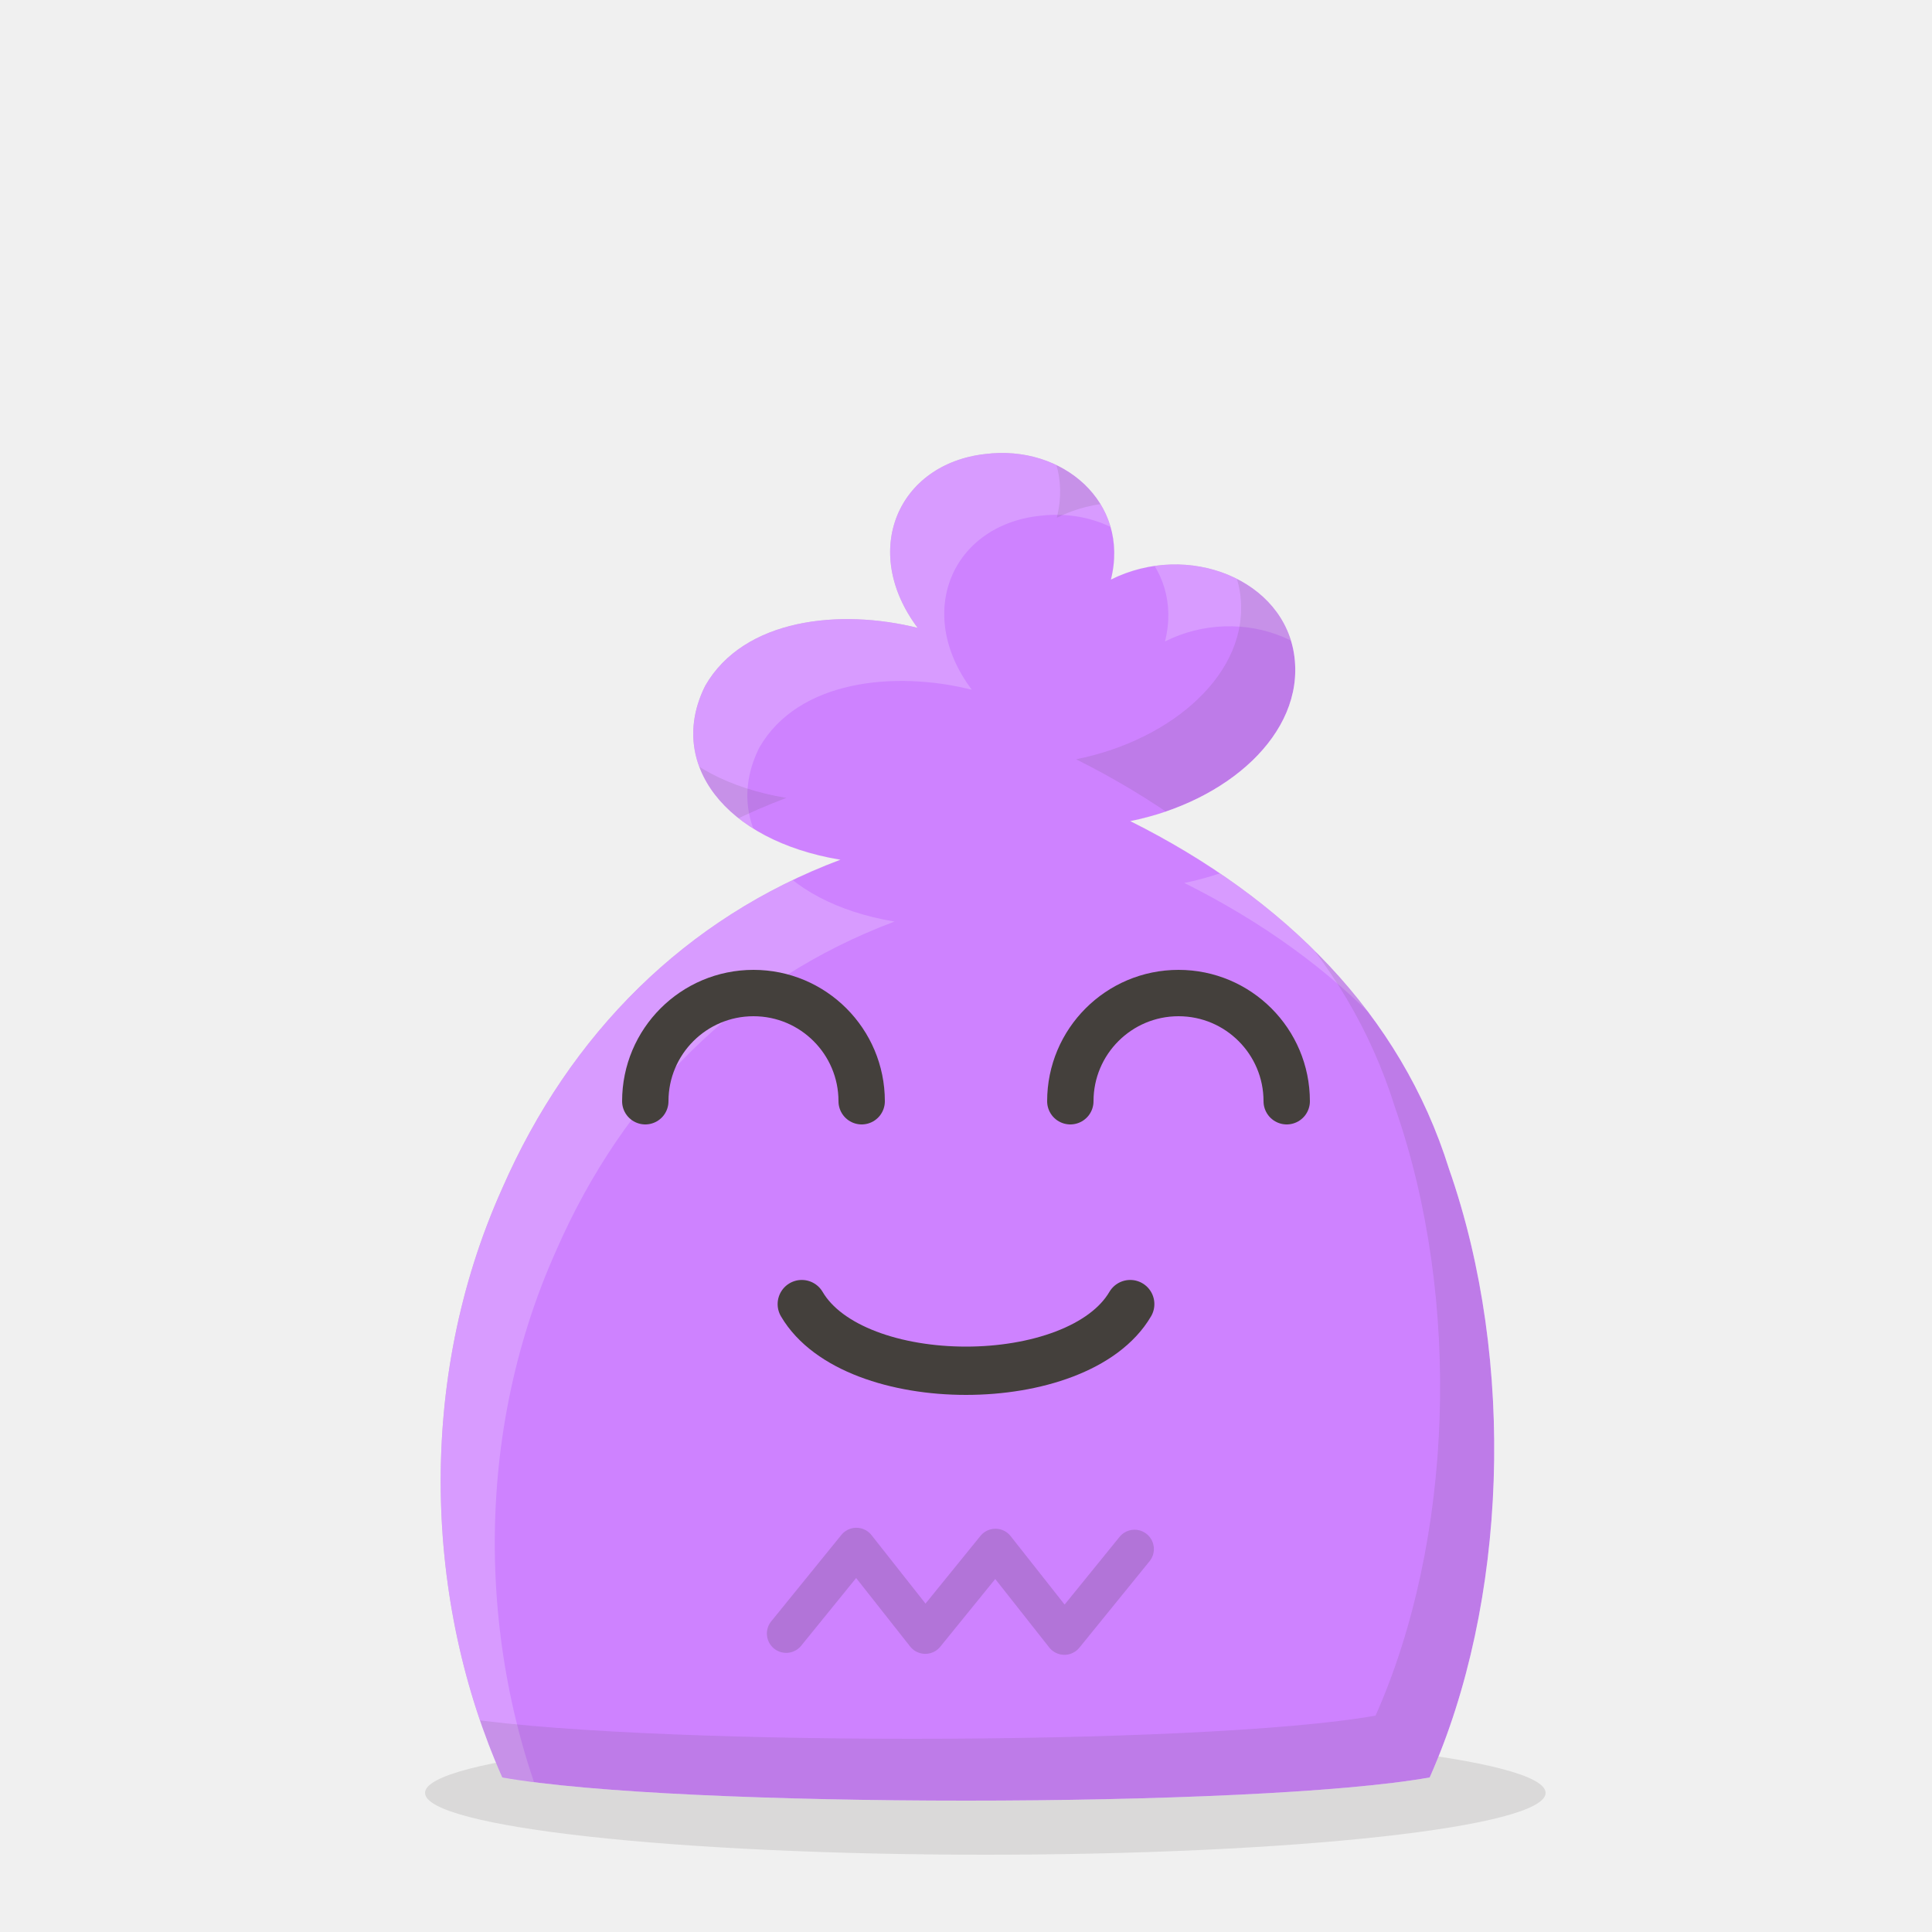
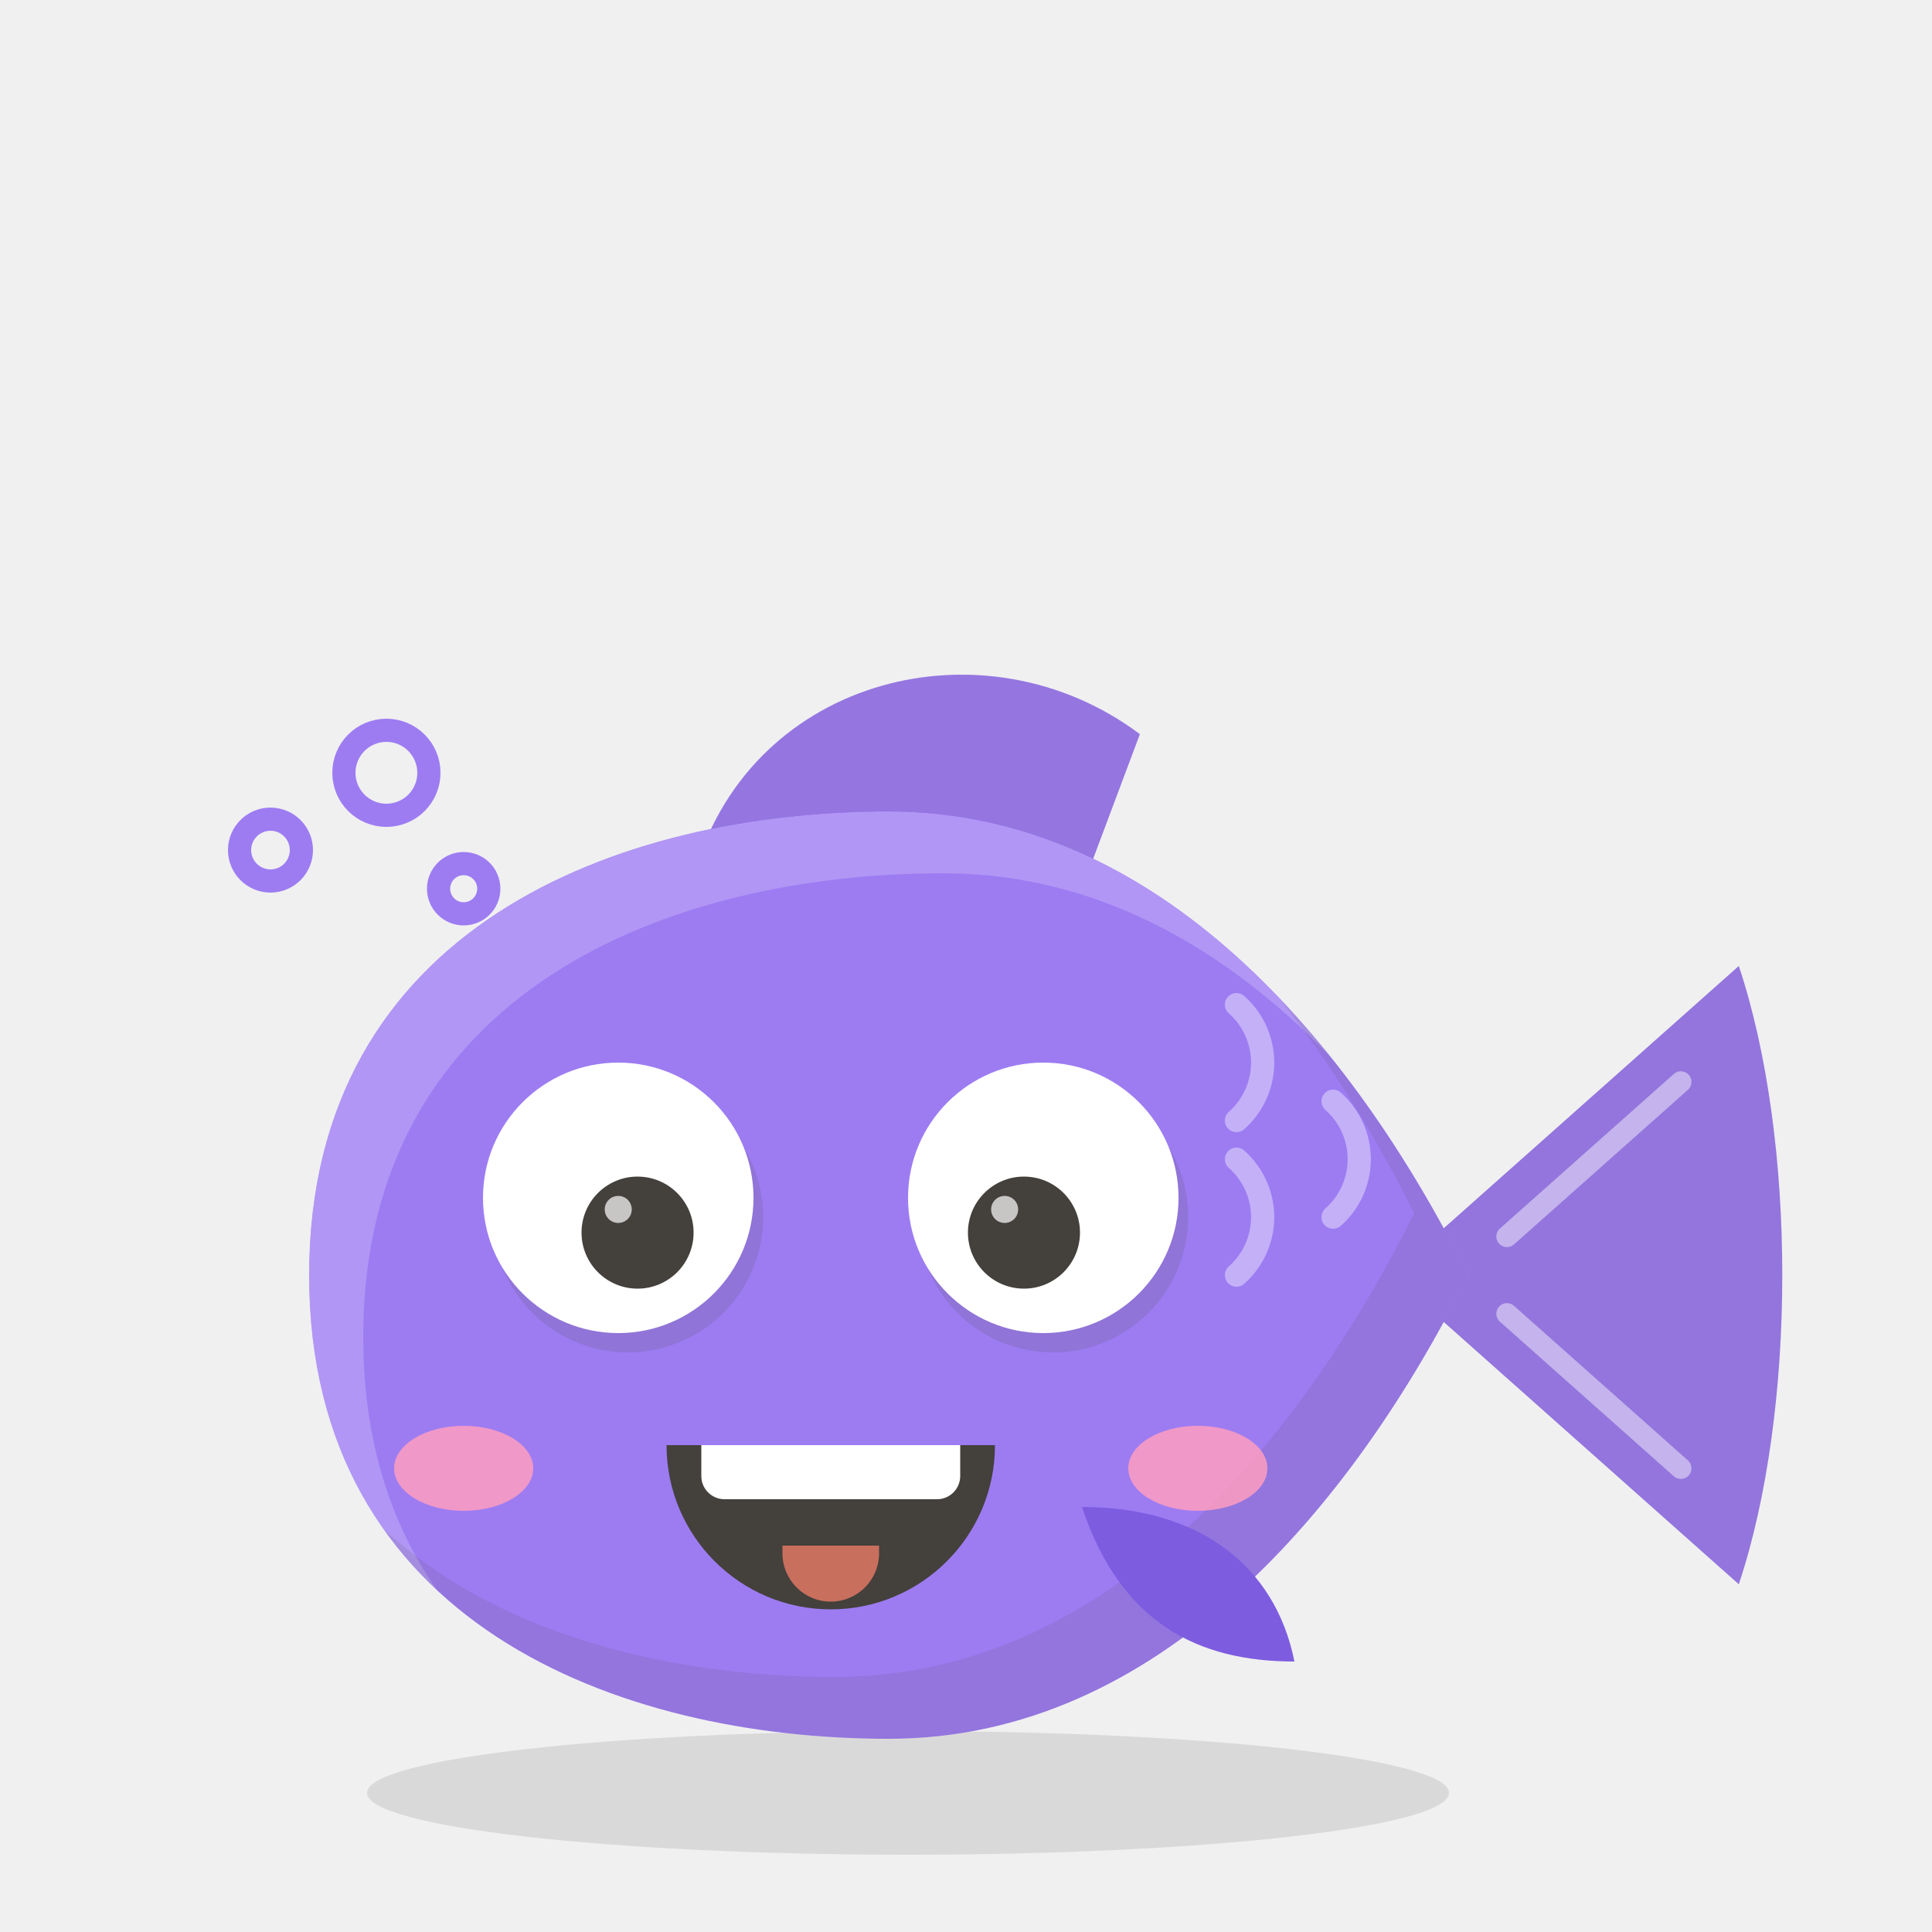
- <svg xmlns="http://www.w3.org/2000/svg" viewBox="0 0 100 100" fill="none" shape-rendering="auto" aria-hidden="true">
+ <svg xmlns="http://www.w3.org/2000/svg" viewBox="0 0 100 100" fill="none" aria-hidden="true">
+   <style>
+     .p-hop{transform-box:fill-box;transform-origin:50% 100%;animation:p-hop 1.2s cubic-bezier(.3,0,.4,1) infinite}
+     .p-shadow{transform-box:fill-box;transform-origin:50% 50%;animation:p-shadow 1.2s cubic-bezier(.3,0,.4,1) infinite}
+     .p-eye{transform-box:fill-box;transform-origin:50% 50%;animation:p-blink 3.6s infinite}
+     .p-mouth{transform-box:fill-box;transform-origin:50% 0;animation:p-grin 1.2s ease-in-out infinite}
+     .p-tail{transform-box:view-box;transform-origin:74px 66px;animation:p-wag .6s ease-in-out infinite}
+     .p-fin{transform-box:fill-box;transform-origin:0 0;animation:p-flap .6s ease-in-out infinite}
+     .p-bub{transform-box:fill-box;animation:p-bub 2.4s ease-out infinite}
+     .p-bub:nth-of-type(2){animation-delay:-.8s}
+     .p-bub:nth-of-type(3){animation-delay:-1.6s}
+     @keyframes p-hop{0%,100%{transform:translateY(0) scale(1.05,.94)}15%{transform:translateY(0) scale(.96,1.05)}45%{transform:translateY(-7px) rotate(-3deg)}70%{transform:translateY(0) scale(1.03,.96) rotate(2deg)}}
+     @keyframes p-shadow{0%,100%,70%{transform:scale(1)}45%{transform:scale(.72);opacity:.6}}
+     @keyframes p-blink{0%,46%,50%,100%{transform:scaleY(1)}48%{transform:scaleY(.1)}}
+     @keyframes p-grin{0%,100%{transform:scaleY(1)}45%{transform:scaleY(1.2)}}
+     @keyframes p-wag{0%,100%{transform:rotate(-14deg)}50%{transform:rotate(14deg)}}
+     @keyframes p-flap{0%,100%{transform:rotate(0)}50%{transform:rotate(25deg)}}
+     @keyframes p-bub{0%{transform:translateY(0);opacity:0}15%{opacity:.9}100%{transform:translateY(-22px);opacity:0}}
+     @media (prefers-reduced-motion:reduce){*{animation:none!important}}
+   </style>
  <defs>
-     <clipPath id="dbclb-dollop">
-       <path d="M26 92c-4-9-4.5-20.5 0-30.5 3.5-8 9.5-14 17.5-17-6-1-9-5-7-9 2-3.5 7-4 11-3-3-4-1-8.5 3.5-9 4-.5 7.5 2.5 6.5 6.5 4-2 9 0 9.5 4s-3.5 7.5-8.5 8.5c8 4 14 10 16.5 18 3.5 10 3 22.5-1 31.5-9 1.6-39 1.6-48 0" />
+     <path id="p-body" d="M16 66C16 48 32 42 46 42S70 54 76 66C70 78 60 90 46 90S16 84 16 66Z" />
+     <clipPath id="p-clip">
+       <use href="#p-body" />
    </clipPath>
-     <g id="pattern-zig-e61ab67a">
-       <path d="M6 10.5 9.6 6l3.6 4.5L16.8 6l3.6 4.5L24 6" fill="none" stroke="#44403c" stroke-opacity=".2" stroke-width="2" stroke-linecap="round" stroke-linejoin="round" />
+     <mask id="p-lit">
+       <use href="#p-body" fill="#fff" />
+       <use href="#p-body" fill="#000" transform="translate(2.8 3.2)" />
+     </mask>
+     <mask id="p-dim">
+       <use href="#p-body" fill="#fff" />
+       <use href="#p-body" fill="#000" transform="translate(-2.8 -3.2)" />
+     </mask>
+   </defs>
+   <ellipse class="p-shadow" cx="47" cy="92.8" rx="28" ry="3.2" fill="#44403c" opacity=".13" />
+   <g fill="none" stroke="#9d7cf2" stroke-width="1.2">
+     <circle class="p-bub" cx="20" cy="40" r="2.2" />
+     <circle class="p-bub" cx="14" cy="44" r="1.6" />
+     <circle class="p-bub" cx="24" cy="46" r="1.3" />
+   </g>
+   <g class="p-hop">
+     <g class="p-tail">
+       <path d="M72 66 90 50c3 9 3 23 0 32Z" fill="#9d7cf2" />
+       <path d="M72 66 90 50c3 9 3 23 0 32Z" fill="#44403c" opacity=".12" />
+       <path d="M78 64l9-8M78 68l9 8" stroke="#fff" stroke-width="1.1" stroke-linecap="round" opacity=".45" />
    </g>
-     <g id="eyes-happy-e61ab67a">
-       <path d="M4.4 12a5.6 5.6 0 0 1 11.2 0m10.8 0a5.6 5.6 0 0 1 11.2 0" fill="none" stroke="#44403c" stroke-width="2.4" stroke-linecap="round" />
+     <path d="M36 45c3-10 15-13 23-7l-3 8Z" fill="#9d7cf2" />
+     <path d="M36 45c3-10 15-13 23-7l-3 8Z" fill="#44403c" opacity=".1" />
+     <g clip-path="url(#p-clip)">
+       <rect width="100" height="100" fill="#9d7cf2" />
+       <rect width="100" height="100" fill="#fff" opacity=".2" mask="url(#p-lit)" />
+       <rect width="100" height="100" fill="#44403c" opacity=".12" mask="url(#p-dim)" />
+       <path d="M64 52a4 4 0 0 1 0 6M69 57a4 4 0 0 1 0 6M64 60a4 4 0 0 1 0 6" stroke="#fff" stroke-width="1.2" stroke-linecap="round" opacity=".4" />
    </g>
-     <g id="mouth-smile-e61ab67a">
-       <path d="M4.5 3.5c2.7 4.6 14.3 4.6 17 0" fill="none" stroke="#44403c" stroke-width="2.5" stroke-linecap="round" />
+     <path class="p-fin" d="M56 78c6 0 10 3 11 8-5 0-9-2-11-8Z" fill="#7d5ce0" />
+     <g transform="translate(22 52)">
+       <circle cx="10.5" cy="11" r="7" fill="#44403c" opacity=".15" />
+       <circle cx="32.5" cy="11" r="7" fill="#44403c" opacity=".15" />
+       <circle cx="10" cy="10" r="7" fill="#fff" />
+       <circle cx="32" cy="10" r="7" fill="#fff" />
+       <g class="p-eye">
+         <circle cx="11" cy="11.8" r="2.9" fill="#44403c" />
+         <circle cx="10" cy="10.6" r=".7" fill="#fff" opacity=".7" />
+       </g>
+       <g class="p-eye">
+         <circle cx="31" cy="11.8" r="2.9" fill="#44403c" />
+         <circle cx="30" cy="10.6" r=".7" fill="#fff" opacity=".7" />
+       </g>
    </g>
-     <g id="body-dollop-e61ab67a">
-       <ellipse cx="51" cy="92.8" rx="29" ry="3.2" fill="#44403c" opacity=".13" />
-       <path d="M26 92c-4-9-4.5-20.5 0-30.5 3.5-8 9.5-14 17.5-17-6-1-9-5-7-9 2-3.5 7-4 11-3-3-4-1-8.5 3.5-9 4-.5 7.5 2.5 6.5 6.5 4-2 9 0 9.5 4s-3.5 7.5-8.5 8.5c8 4 14 10 16.5 18 3.5 10 3 22.5-1 31.5-9 1.6-39 1.6-48 0" fill="#ce82ff" />
-       <g clip-path="url(#dbclb-dollop)">
-         <path d="M26 92c-4-9-4.5-20.5 0-30.5 3.5-8 9.5-14 17.5-17-6-1-9-5-7-9 2-3.5 7-4 11-3-3-4-1-8.5 3.5-9 4-.5 7.5 2.5 6.5 6.5 4-2 9 0 9.5 4s-3.5 7.5-8.5 8.5c8 4 14 10 16.5 18 3.5 10 3 22.5-1 31.5-9 1.6-39 1.6-48 0m2.8 3.2c-4-9-4.5-20.5 0-30.5 3.5-8 9.5-14 17.5-17-6-1-9-5-7-9 2-3.5 7-4 11-3-3-4-1-8.5 3.5-9 4-.5 7.5 2.5 6.5 6.5 4-2 9 0 9.5 4s-3.5 7.5-8.5 8.5c8 4 14 10 16.5 18 3.5 10 3 22.5-1 31.5-9 1.6-39 1.6-48 0" fill="#ffffff" opacity=".2" fill-rule="evenodd" />
-         <path d="M26 92c-4-9-4.5-20.5 0-30.5 3.5-8 9.5-14 17.5-17-6-1-9-5-7-9 2-3.5 7-4 11-3-3-4-1-8.5 3.5-9 4-.5 7.5 2.5 6.5 6.5 4-2 9 0 9.5 4s-3.5 7.5-8.5 8.5c8 4 14 10 16.5 18 3.5 10 3 22.5-1 31.5-9 1.6-39 1.6-48 0m-2.8-3.2c-4-9-4.5-20.5 0-30.5 3.5-8 9.5-14 17.5-17-6-1-9-5-7-9 2-3.5 7-4 11-3-3-4-1-8.5 3.5-9 4-.5 7.5 2.5 6.5 6.5 4-2 9 0 9.5 4s-3.5 7.5-8.5 8.5c8 4 14 10 16.5 18 3.5 10 3 22.5-1 31.5-9 1.6-39 1.6-48 0" fill="#44403c" opacity=".12" fill-rule="evenodd" />
+     <ellipse cx="24" cy="76" rx="3.6" ry="2.2" fill="#ff9ec0" opacity=".85" />
+     <ellipse cx="62" cy="76" rx="3.6" ry="2.2" fill="#ff9ec0" opacity=".85" />
+     <g transform="translate(30 73)">
+       <g class="p-mouth">
+         <path d="M4.5 1.8h17a8.5 8.5 0 0 1-17 0" fill="#44403c" />
+         <path d="M6.3 1.8h13.4v1.6a1.2 1.2 0 0 1-1.2 1.2h-11a1.2 1.2 0 0 1-1.2-1.2Z" fill="#fff" />
+         <path d="M10.5 7h5v.4a2.5 2.5 0 0 1-5 0Z" fill="#c96f5e" />
      </g>
-       <use transform="translate(35 74) translate(-0.28926, 0.1152) rotate(0.4008, 15, 8)" href="#pattern-zig-e61ab67a" />
-       <use transform="translate(29 45)" href="#eyes-happy-e61ab67a" />
-       <use transform="translate(37 64)" href="#mouth-smile-e61ab67a" />
    </g>
-     <g id="animation-none-e61ab67a" />
-     <clipPath id="clip-e61ab67a">
-       <rect width="100" height="100" rx="0" ry="0" />
-     </clipPath>
-   </defs>
-   <g clip-path="url(#clip-e61ab67a)">
-     <g class="dbcl-c">
-       <use href="#body-dollop-e61ab67a" />
-     </g>
-     <use href="#animation-none-e61ab67a" />
  </g>
</svg>
